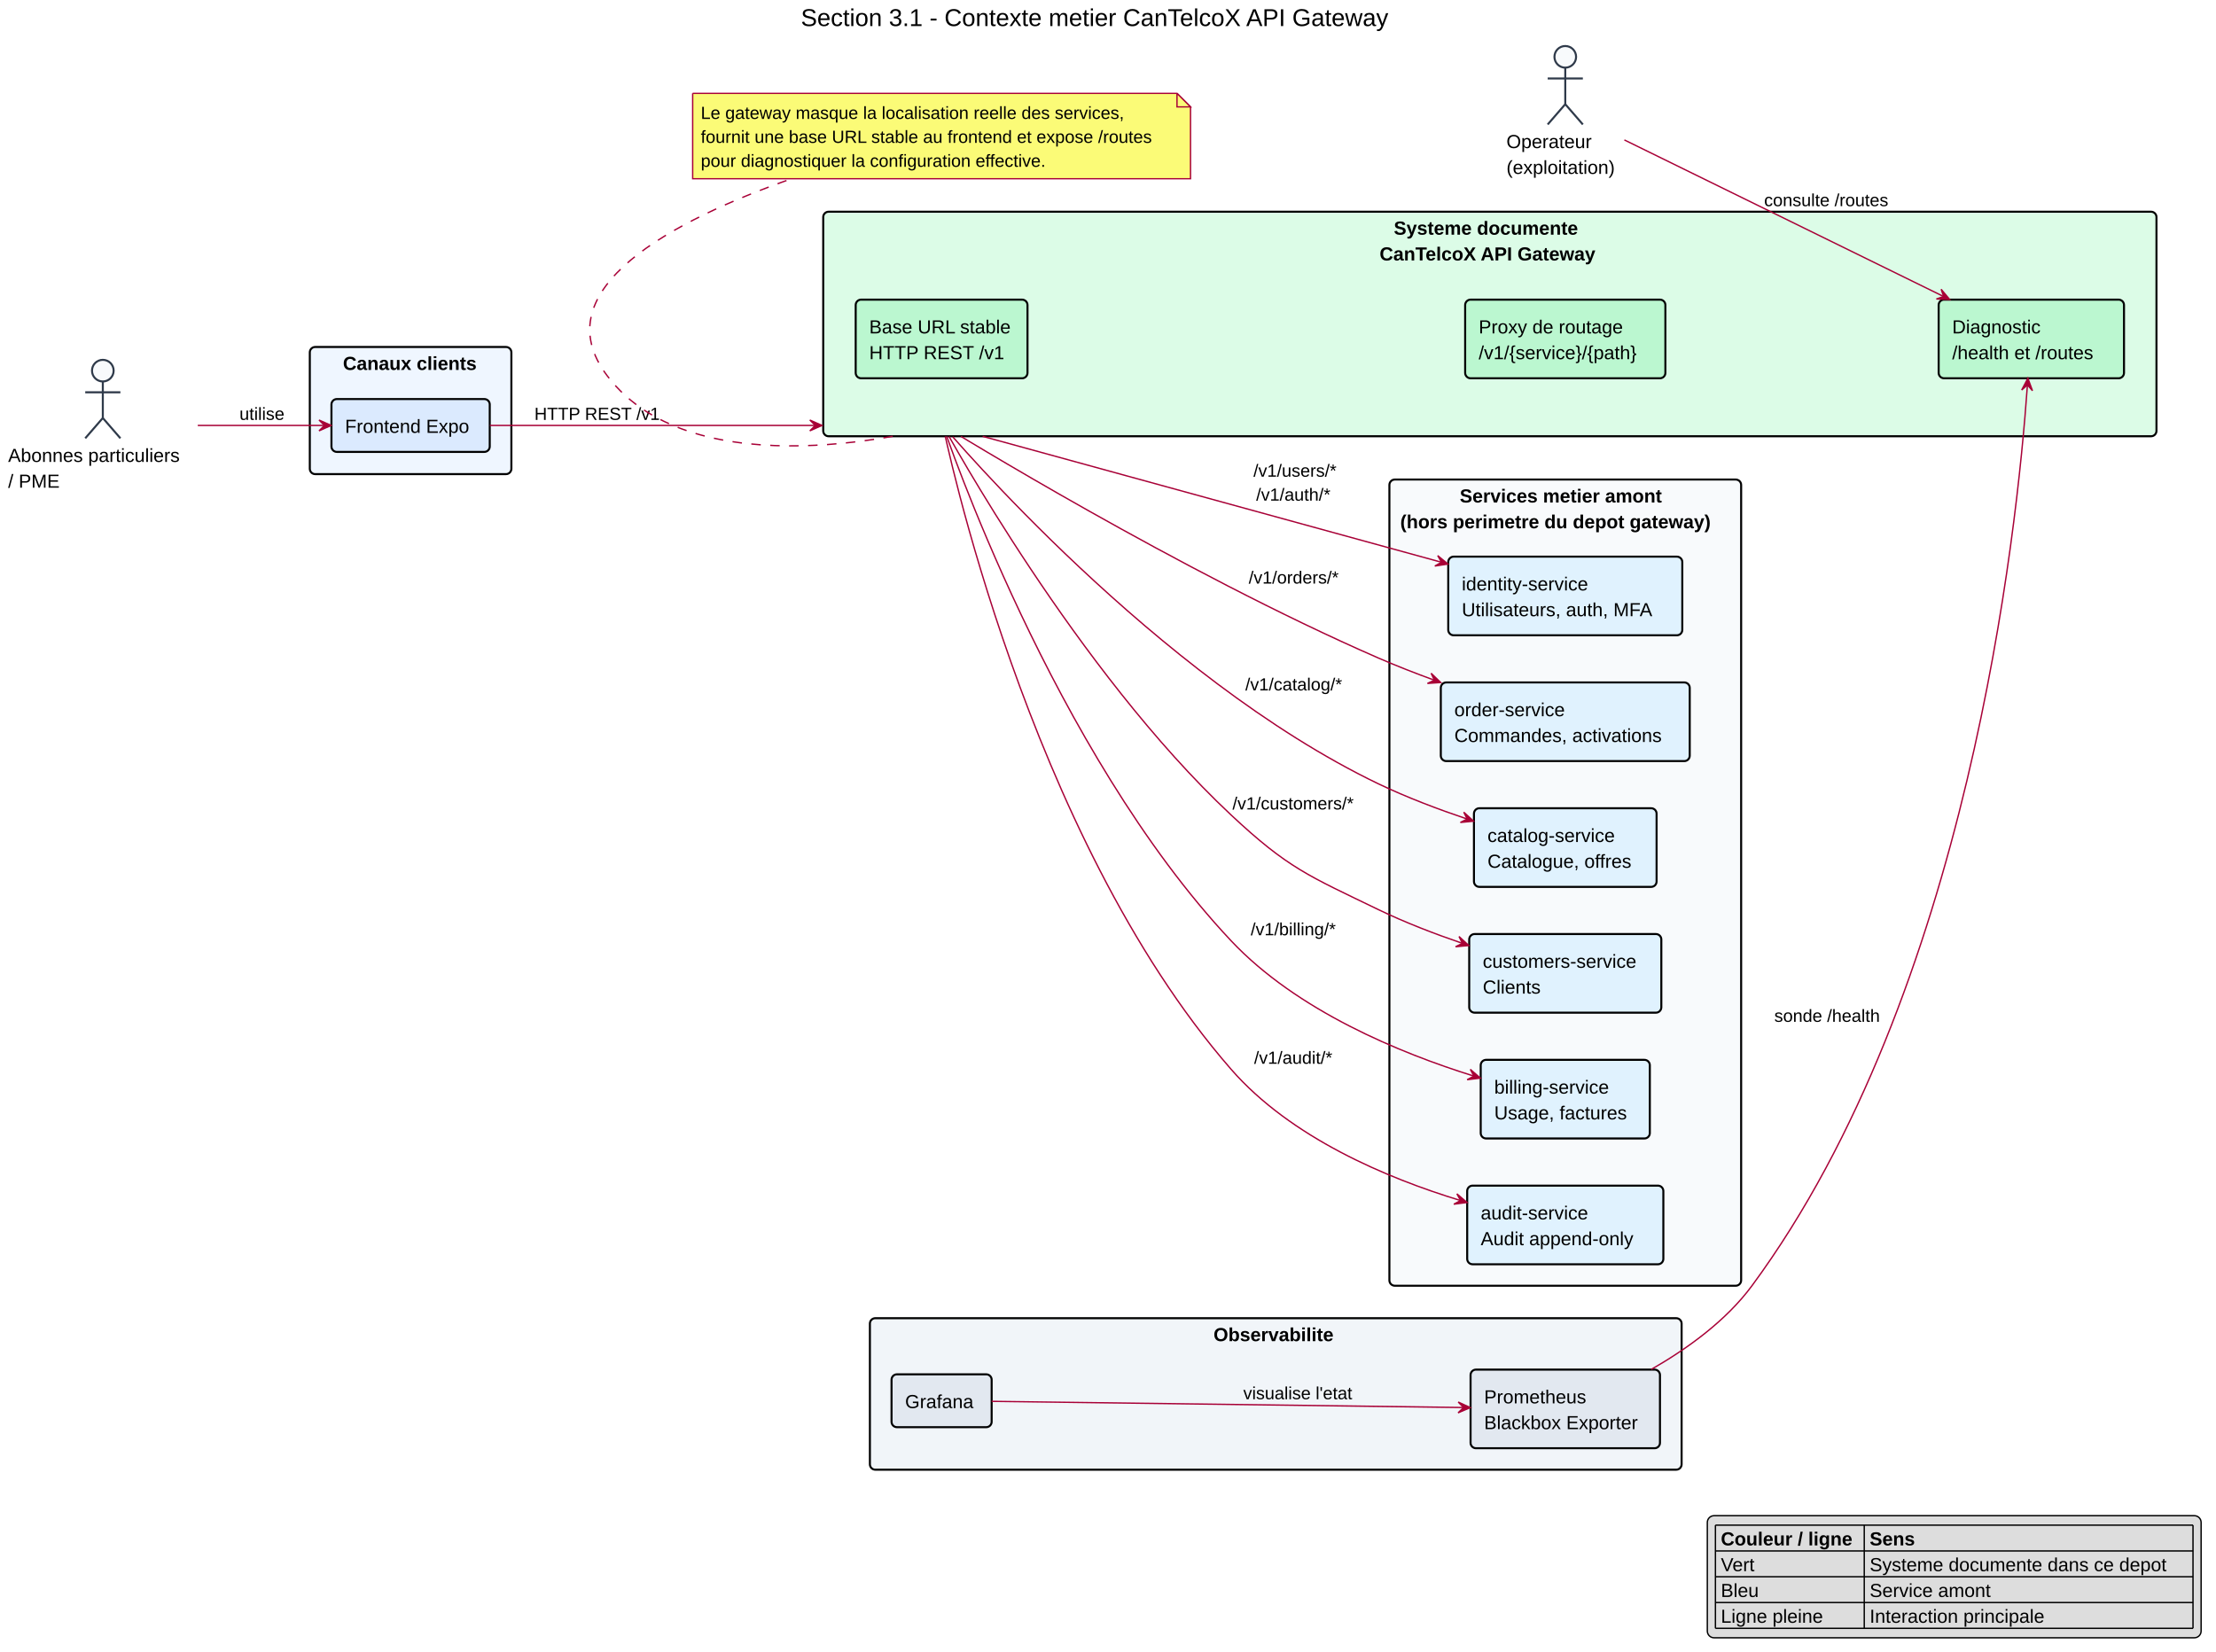
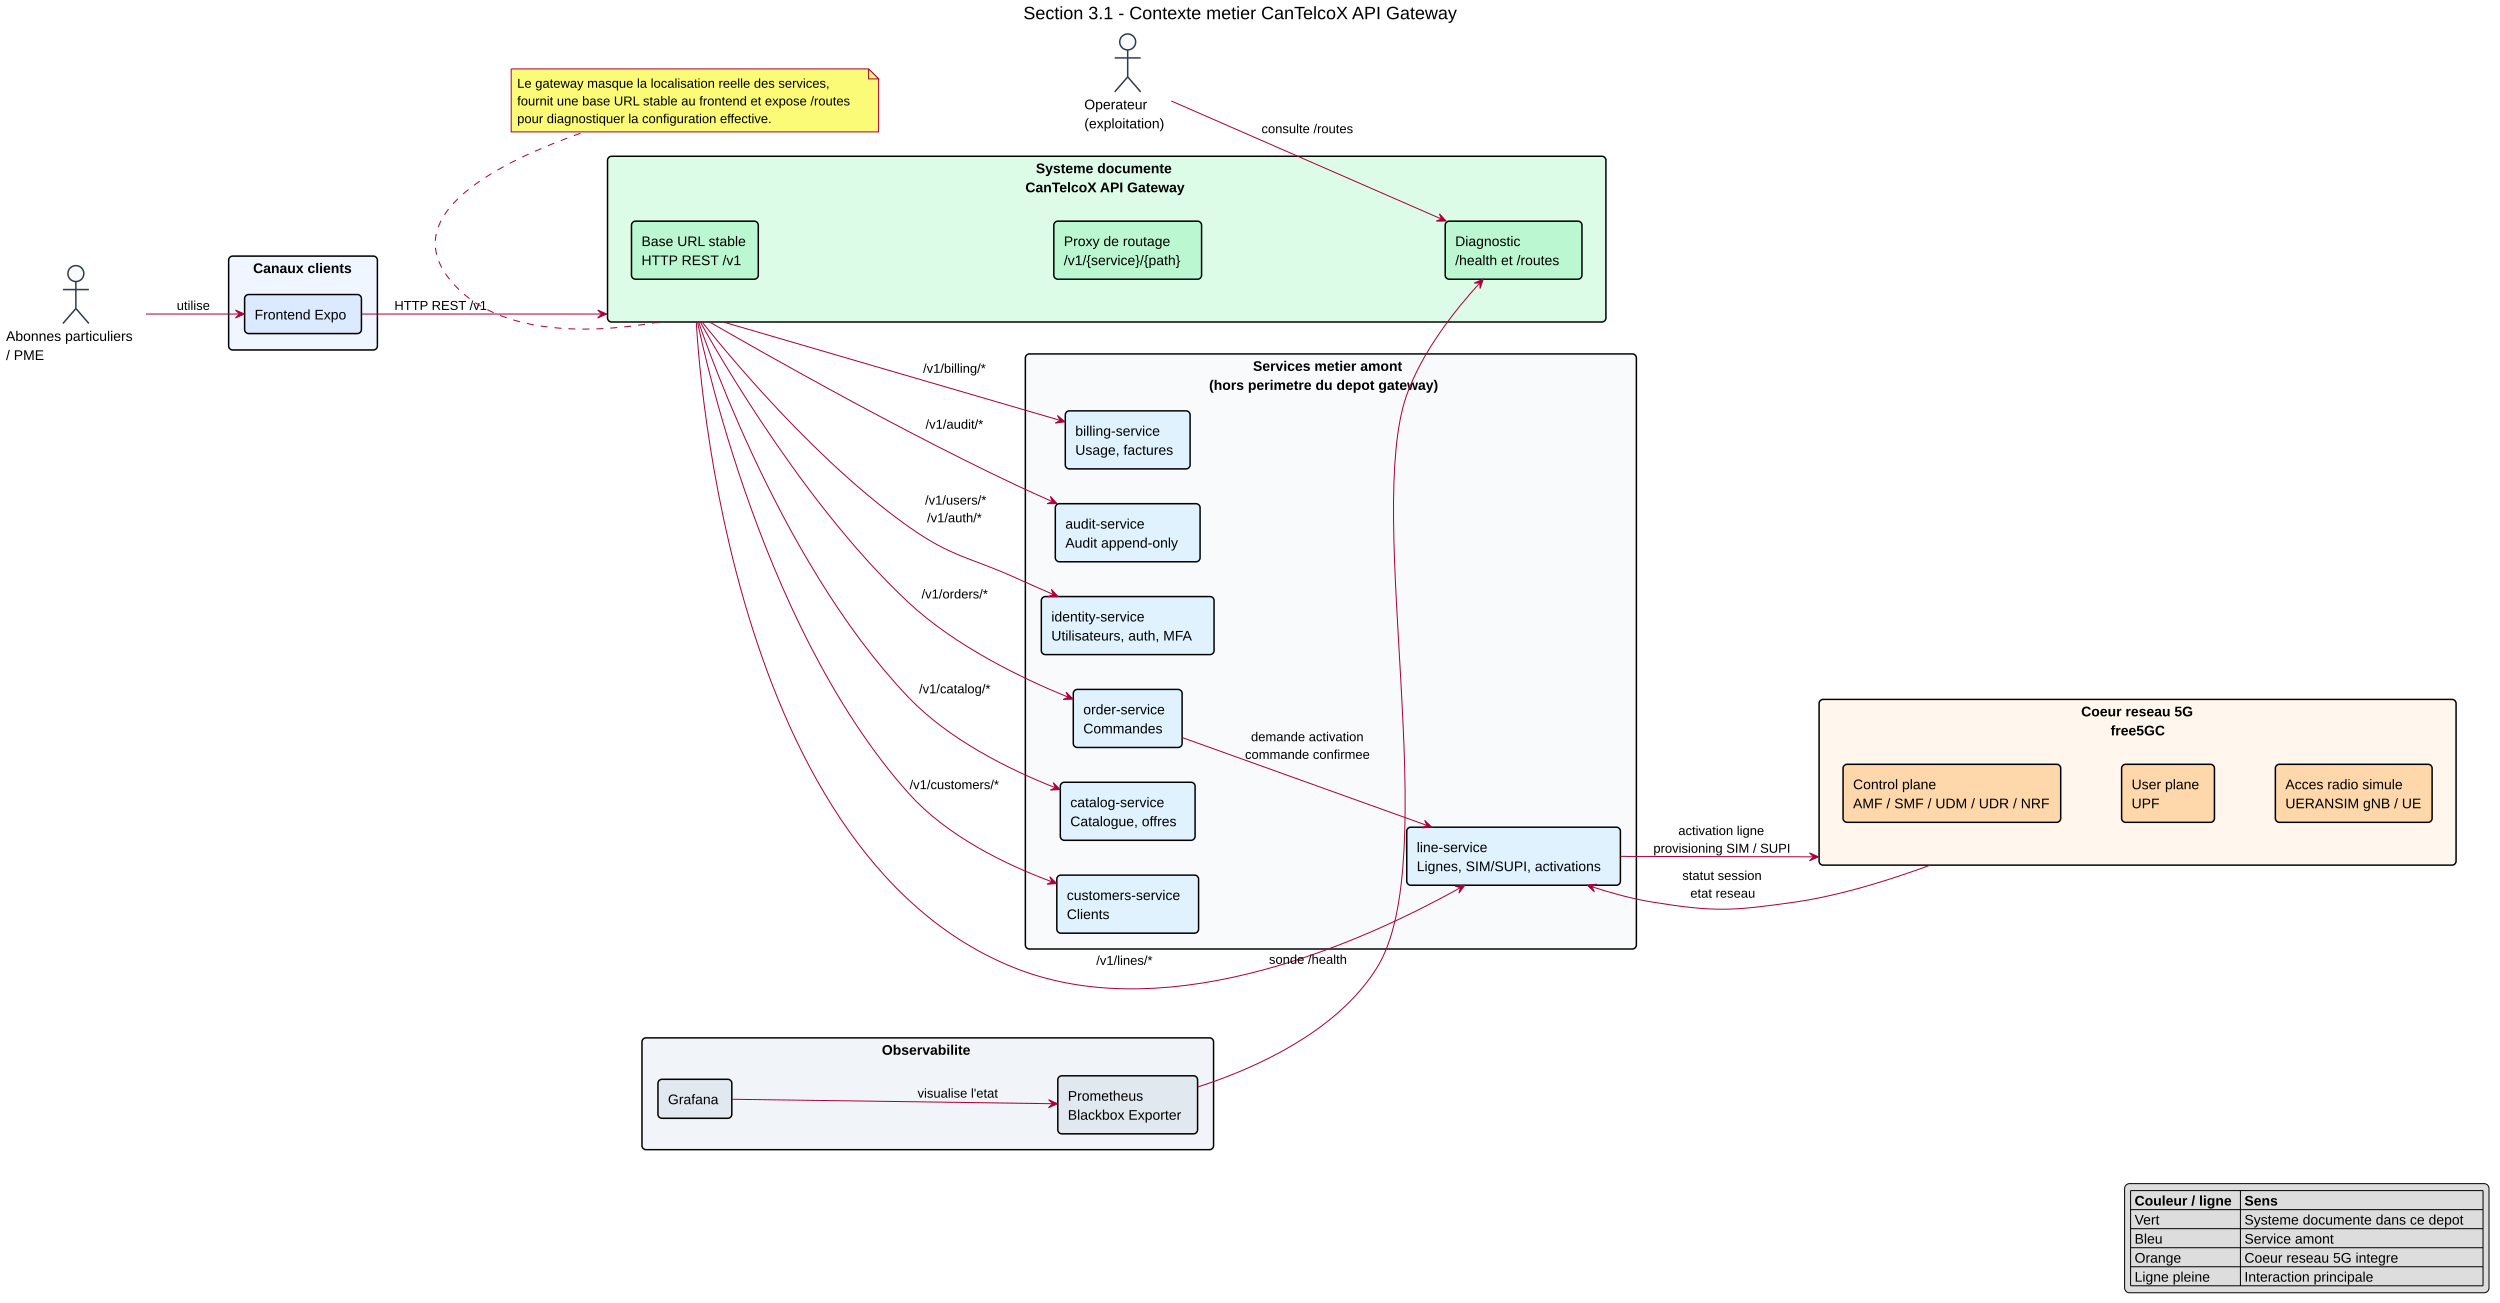
- <svg xmlns="http://www.w3.org/2000/svg" contentScriptType="application/ecmascript" contentStyleType="text/css" height="1221px" preserveAspectRatio="none" style="width:1638px;height:1221px;" version="1.1" viewBox="0 0 1638 1221" width="1638px" zoomAndPan="magnify">
+ <svg xmlns="http://www.w3.org/2000/svg" contentScriptType="application/ecmascript" contentStyleType="text/css" height="1305px" preserveAspectRatio="none" style="width:2504px;height:1305px;" version="1.1" viewBox="0 0 2504 1305" width="2504px" zoomAndPan="magnify">
  <defs />
  <g>
-     <text fill="#000000" font-family="Arial" font-size="18" lengthAdjust="spacingAndGlyphs" textLength="452" x="592" y="19.242">Section 3.1 - Contexte metier CanTelcoX API Gateway</text>
+     <text fill="#000000" font-family="Arial" font-size="18" lengthAdjust="spacingAndGlyphs" textLength="452" x="1025" y="19.242">Section 3.1 - Contexte metier CanTelcoX API Gateway</text>
    <rect fill="#EFF6FF" height="94" rx="4" ry="4" style="stroke: #000000; stroke-width: 1.5;" width="149" x="229" y="256.516" />
    <text fill="#000000" font-family="Arial" font-size="14" font-weight="bold" lengthAdjust="spacingAndGlyphs" textLength="100" x="253.5" y="273.482">Canaux clients</text>
-     <rect fill="#DCFCE7" height="166" rx="4" ry="4" style="stroke: #000000; stroke-width: 1.5;" width="985.5" x="608.5" y="156.516" />
-     <text fill="#000000" font-family="Arial" font-size="14" font-weight="bold" lengthAdjust="spacingAndGlyphs" textLength="142" x="1030.25" y="173.482">Systeme documente</text>
-     <text fill="#000000" font-family="Arial" font-size="14" font-weight="bold" lengthAdjust="spacingAndGlyphs" textLength="163" x="1019.75" y="192.55">CanTelcoX API Gateway</text>
-     <rect fill="#F8FAFC" height="596" rx="4" ry="4" style="stroke: #000000; stroke-width: 1.5;" width="260" x="1027" y="354.516" />
-     <text fill="#000000" font-family="Arial" font-size="14" font-weight="bold" lengthAdjust="spacingAndGlyphs" textLength="156" x="1079" y="371.482">Services metier amont</text>
-     <text fill="#000000" font-family="Arial" font-size="14" font-weight="bold" lengthAdjust="spacingAndGlyphs" textLength="244" x="1035" y="390.55">(hors perimetre du depot gateway)</text>
-     <rect fill="#F1F5F9" height="112" rx="4" ry="4" style="stroke: #000000; stroke-width: 1.5;" width="600" x="643" y="974.516" />
-     <text fill="#000000" font-family="Arial" font-size="14" font-weight="bold" lengthAdjust="spacingAndGlyphs" textLength="92" x="897" y="991.482">Observabilite</text>
+     <rect fill="#DCFCE7" height="166" rx="4" ry="4" style="stroke: #000000; stroke-width: 1.5;" width="1000" x="608.5" y="156.516" />
+     <text fill="#000000" font-family="Arial" font-size="14" font-weight="bold" lengthAdjust="spacingAndGlyphs" textLength="142" x="1037.5" y="173.482">Systeme documente</text>
+     <text fill="#000000" font-family="Arial" font-size="14" font-weight="bold" lengthAdjust="spacingAndGlyphs" textLength="163" x="1027" y="192.55">CanTelcoX API Gateway</text>
+     <rect fill="#F8FAFC" height="596" rx="4" ry="4" style="stroke: #000000; stroke-width: 1.5;" width="612" x="1027" y="354.516" />
+     <text fill="#000000" font-family="Arial" font-size="14" font-weight="bold" lengthAdjust="spacingAndGlyphs" textLength="156" x="1255" y="371.482">Services metier amont</text>
+     <text fill="#000000" font-family="Arial" font-size="14" font-weight="bold" lengthAdjust="spacingAndGlyphs" textLength="244" x="1211" y="390.55">(hors perimetre du depot gateway)</text>
+     <rect fill="#FFF7ED" height="166" rx="4" ry="4" style="stroke: #000000; stroke-width: 1.5;" width="638" x="1822" y="700.516" />
+     <text fill="#000000" font-family="Arial" font-size="14" font-weight="bold" lengthAdjust="spacingAndGlyphs" textLength="113" x="2084.5" y="717.482">Coeur reseau 5G</text>
+     <text fill="#000000" font-family="Arial" font-size="14" font-weight="bold" lengthAdjust="spacingAndGlyphs" textLength="54" x="2114" y="736.55">free5GC</text>
+     <rect fill="#F1F5F9" height="112" rx="4" ry="4" style="stroke: #000000; stroke-width: 1.5;" width="572.5" x="643" y="1039.516" />
+     <text fill="#000000" font-family="Arial" font-size="14" font-weight="bold" lengthAdjust="spacingAndGlyphs" textLength="92" x="883.25" y="1056.482">Observabilite</text>
    <rect fill="#DBEAFE" height="39.068" rx="4" ry="4" style="stroke: #000000; stroke-width: 1.5;" width="117" x="245" y="295.016" />
    <text fill="#000000" font-family="Arial" font-size="14" lengthAdjust="spacingAndGlyphs" textLength="97" x="255" y="319.982">Frontend Expo</text>
    <rect fill="#BBF7D0" height="58.136" rx="4" ry="4" style="stroke: #000000; stroke-width: 1.5;" width="127" x="632.5" y="221.516" />
    <text fill="#000000" font-family="Arial" font-size="14" lengthAdjust="spacingAndGlyphs" textLength="107" x="642.5" y="246.482">Base URL stable</text>
    <text fill="#000000" font-family="Arial" font-size="14" lengthAdjust="spacingAndGlyphs" textLength="95" x="642.5" y="265.55">HTTP REST /v1</text>
-     <rect fill="#BBF7D0" height="58.136" rx="4" ry="4" style="stroke: #000000; stroke-width: 1.5;" width="148" x="1083" y="221.516" />
-     <text fill="#000000" font-family="Arial" font-size="14" lengthAdjust="spacingAndGlyphs" textLength="114" x="1093" y="246.482">Proxy de routage</text>
-     <text fill="#000000" font-family="Arial" font-size="14" lengthAdjust="spacingAndGlyphs" textLength="128" x="1093" y="265.55">/v1/{service}/{path}</text>
-     <rect fill="#BBF7D0" height="58.136" rx="4" ry="4" style="stroke: #000000; stroke-width: 1.5;" width="137" x="1433" y="221.516" />
-     <text fill="#000000" font-family="Arial" font-size="14" lengthAdjust="spacingAndGlyphs" textLength="71" x="1443" y="246.482">Diagnostic</text>
-     <text fill="#000000" font-family="Arial" font-size="14" lengthAdjust="spacingAndGlyphs" textLength="117" x="1443" y="265.55">/health et /routes</text>
-     <rect fill="#E0F2FE" height="58.136" rx="4" ry="4" style="stroke: #000000; stroke-width: 1.5;" width="173" x="1070.5" y="411.516" />
-     <text fill="#000000" font-family="Arial" font-size="14" lengthAdjust="spacingAndGlyphs" textLength="103" x="1080.5" y="436.482">identity-service</text>
-     <text fill="#000000" font-family="Arial" font-size="14" lengthAdjust="spacingAndGlyphs" textLength="153" x="1080.5" y="455.55">Utilisateurs, auth, MFA</text>
-     <rect fill="#E0F2FE" height="58.136" rx="4" ry="4" style="stroke: #000000; stroke-width: 1.5;" width="184" x="1065" y="504.516" />
-     <text fill="#000000" font-family="Arial" font-size="14" lengthAdjust="spacingAndGlyphs" textLength="89" x="1075" y="529.482">order-service</text>
-     <text fill="#000000" font-family="Arial" font-size="14" lengthAdjust="spacingAndGlyphs" textLength="164" x="1075" y="548.55">Commandes, activations</text>
-     <rect fill="#E0F2FE" height="58.136" rx="4" ry="4" style="stroke: #000000; stroke-width: 1.5;" width="135" x="1089.5" y="597.516" />
-     <text fill="#000000" font-family="Arial" font-size="14" lengthAdjust="spacingAndGlyphs" textLength="101" x="1099.5" y="622.482">catalog-service</text>
-     <text fill="#000000" font-family="Arial" font-size="14" lengthAdjust="spacingAndGlyphs" textLength="115" x="1099.5" y="641.55">Catalogue, offres</text>
-     <rect fill="#E0F2FE" height="58.136" rx="4" ry="4" style="stroke: #000000; stroke-width: 1.5;" width="142" x="1086" y="690.516" />
-     <text fill="#000000" font-family="Arial" font-size="14" lengthAdjust="spacingAndGlyphs" textLength="122" x="1096" y="715.482">customers-service</text>
-     <text fill="#000000" font-family="Arial" font-size="14" lengthAdjust="spacingAndGlyphs" textLength="46" x="1096" y="734.55">Clients</text>
-     <rect fill="#E0F2FE" height="58.136" rx="4" ry="4" style="stroke: #000000; stroke-width: 1.5;" width="125" x="1094.5" y="783.516" />
-     <text fill="#000000" font-family="Arial" font-size="14" lengthAdjust="spacingAndGlyphs" textLength="95" x="1104.5" y="808.482">billing-service</text>
-     <text fill="#000000" font-family="Arial" font-size="14" lengthAdjust="spacingAndGlyphs" textLength="105" x="1104.5" y="827.55">Usage, factures</text>
-     <rect fill="#E0F2FE" height="58.136" rx="4" ry="4" style="stroke: #000000; stroke-width: 1.5;" width="145" x="1084.5" y="876.516" />
-     <text fill="#000000" font-family="Arial" font-size="14" lengthAdjust="spacingAndGlyphs" textLength="87" x="1094.5" y="901.482">audit-service</text>
-     <text fill="#000000" font-family="Arial" font-size="14" lengthAdjust="spacingAndGlyphs" textLength="125" x="1094.5" y="920.55">Audit append-only</text>
-     <rect fill="#E2E8F0" height="58.136" rx="4" ry="4" style="stroke: #000000; stroke-width: 1.5;" width="140" x="1087" y="1012.516" />
-     <text fill="#000000" font-family="Arial" font-size="14" lengthAdjust="spacingAndGlyphs" textLength="81" x="1097" y="1037.482">Prometheus</text>
-     <text fill="#000000" font-family="Arial" font-size="14" lengthAdjust="spacingAndGlyphs" textLength="120" x="1097" y="1056.55">Blackbox Exporter</text>
-     <rect fill="#E2E8F0" height="39.068" rx="4" ry="4" style="stroke: #000000; stroke-width: 1.5;" width="74" x="659" y="1016.016" />
-     <text fill="#000000" font-family="Arial" font-size="14" lengthAdjust="spacingAndGlyphs" textLength="54" x="669" y="1040.982">Grafana</text>
+     <rect fill="#BBF7D0" height="58.136" rx="4" ry="4" style="stroke: #000000; stroke-width: 1.5;" width="148" x="1055.5" y="221.516" />
+     <text fill="#000000" font-family="Arial" font-size="14" lengthAdjust="spacingAndGlyphs" textLength="114" x="1065.5" y="246.482">Proxy de routage</text>
+     <text fill="#000000" font-family="Arial" font-size="14" lengthAdjust="spacingAndGlyphs" textLength="128" x="1065.5" y="265.55">/v1/{service}/{path}</text>
+     <rect fill="#BBF7D0" height="58.136" rx="4" ry="4" style="stroke: #000000; stroke-width: 1.5;" width="137" x="1447.5" y="221.516" />
+     <text fill="#000000" font-family="Arial" font-size="14" lengthAdjust="spacingAndGlyphs" textLength="71" x="1457.5" y="246.482">Diagnostic</text>
+     <text fill="#000000" font-family="Arial" font-size="14" lengthAdjust="spacingAndGlyphs" textLength="117" x="1457.5" y="265.55">/health et /routes</text>
+     <rect fill="#E0F2FE" height="58.136" rx="4" ry="4" style="stroke: #000000; stroke-width: 1.5;" width="173" x="1043" y="597.516" />
+     <text fill="#000000" font-family="Arial" font-size="14" lengthAdjust="spacingAndGlyphs" textLength="103" x="1053" y="622.482">identity-service</text>
+     <text fill="#000000" font-family="Arial" font-size="14" lengthAdjust="spacingAndGlyphs" textLength="153" x="1053" y="641.55">Utilisateurs, auth, MFA</text>
+     <rect fill="#E0F2FE" height="58.136" rx="4" ry="4" style="stroke: #000000; stroke-width: 1.5;" width="109" x="1075" y="690.516" />
+     <text fill="#000000" font-family="Arial" font-size="14" lengthAdjust="spacingAndGlyphs" textLength="89" x="1085" y="715.482">order-service</text>
+     <text fill="#000000" font-family="Arial" font-size="14" lengthAdjust="spacingAndGlyphs" textLength="84" x="1085" y="734.55">Commandes</text>
+     <rect fill="#E0F2FE" height="58.136" rx="4" ry="4" style="stroke: #000000; stroke-width: 1.5;" width="214" x="1409" y="828.516" />
+     <text fill="#000000" font-family="Arial" font-size="14" lengthAdjust="spacingAndGlyphs" textLength="77" x="1419" y="853.482">line-service</text>
+     <text fill="#000000" font-family="Arial" font-size="14" lengthAdjust="spacingAndGlyphs" textLength="194" x="1419" y="872.55">Lignes, SIM/SUPI, activations</text>
+     <rect fill="#E0F2FE" height="58.136" rx="4" ry="4" style="stroke: #000000; stroke-width: 1.5;" width="135" x="1062" y="783.516" />
+     <text fill="#000000" font-family="Arial" font-size="14" lengthAdjust="spacingAndGlyphs" textLength="101" x="1072" y="808.482">catalog-service</text>
+     <text fill="#000000" font-family="Arial" font-size="14" lengthAdjust="spacingAndGlyphs" textLength="115" x="1072" y="827.55">Catalogue, offres</text>
+     <rect fill="#E0F2FE" height="58.136" rx="4" ry="4" style="stroke: #000000; stroke-width: 1.5;" width="142" x="1058.5" y="876.516" />
+     <text fill="#000000" font-family="Arial" font-size="14" lengthAdjust="spacingAndGlyphs" textLength="122" x="1068.5" y="901.482">customers-service</text>
+     <text fill="#000000" font-family="Arial" font-size="14" lengthAdjust="spacingAndGlyphs" textLength="46" x="1068.5" y="920.55">Clients</text>
+     <rect fill="#E0F2FE" height="58.136" rx="4" ry="4" style="stroke: #000000; stroke-width: 1.5;" width="125" x="1067" y="411.516" />
+     <text fill="#000000" font-family="Arial" font-size="14" lengthAdjust="spacingAndGlyphs" textLength="95" x="1077" y="436.482">billing-service</text>
+     <text fill="#000000" font-family="Arial" font-size="14" lengthAdjust="spacingAndGlyphs" textLength="105" x="1077" y="455.55">Usage, factures</text>
+     <rect fill="#E0F2FE" height="58.136" rx="4" ry="4" style="stroke: #000000; stroke-width: 1.5;" width="145" x="1057" y="504.516" />
+     <text fill="#000000" font-family="Arial" font-size="14" lengthAdjust="spacingAndGlyphs" textLength="87" x="1067" y="529.482">audit-service</text>
+     <text fill="#000000" font-family="Arial" font-size="14" lengthAdjust="spacingAndGlyphs" textLength="125" x="1067" y="548.55">Audit append-only</text>
+     <rect fill="#FED7AA" height="58.136" rx="4" ry="4" style="stroke: #000000; stroke-width: 1.5;" width="218" x="1846" y="765.516" />
+     <text fill="#000000" font-family="Arial" font-size="14" lengthAdjust="spacingAndGlyphs" textLength="91" x="1856" y="790.482">Control plane</text>
+     <text fill="#000000" font-family="Arial" font-size="14" lengthAdjust="spacingAndGlyphs" textLength="198" x="1856" y="809.55">AMF / SMF / UDM / UDR / NRF</text>
+     <rect fill="#FED7AA" height="58.136" rx="4" ry="4" style="stroke: #000000; stroke-width: 1.5;" width="93" x="2125" y="765.516" />
+     <text fill="#000000" font-family="Arial" font-size="14" lengthAdjust="spacingAndGlyphs" textLength="73" x="2135" y="790.482">User plane</text>
+     <text fill="#000000" font-family="Arial" font-size="14" lengthAdjust="spacingAndGlyphs" textLength="25" x="2135" y="809.55">UPF</text>
+     <rect fill="#FED7AA" height="58.136" rx="4" ry="4" style="stroke: #000000; stroke-width: 1.5;" width="157" x="2279" y="765.516" />
+     <text fill="#000000" font-family="Arial" font-size="14" lengthAdjust="spacingAndGlyphs" textLength="126" x="2289" y="790.482">Acces radio simule</text>
+     <text fill="#000000" font-family="Arial" font-size="14" lengthAdjust="spacingAndGlyphs" textLength="137" x="2289" y="809.55">UERANSIM gNB / UE</text>
+     <rect fill="#E2E8F0" height="58.136" rx="4" ry="4" style="stroke: #000000; stroke-width: 1.5;" width="140" x="1059.5" y="1077.516" />
+     <text fill="#000000" font-family="Arial" font-size="14" lengthAdjust="spacingAndGlyphs" textLength="81" x="1069.5" y="1102.482">Prometheus</text>
+     <text fill="#000000" font-family="Arial" font-size="14" lengthAdjust="spacingAndGlyphs" textLength="120" x="1069.5" y="1121.55">Blackbox Exporter</text>
+     <rect fill="#E2E8F0" height="39.068" rx="4" ry="4" style="stroke: #000000; stroke-width: 1.5;" width="74" x="659" y="1081.016" />
+     <text fill="#000000" font-family="Arial" font-size="14" lengthAdjust="spacingAndGlyphs" textLength="54" x="669" y="1105.982">Grafana</text>
    <ellipse cx="76" cy="274.016" fill="#F8FAFC" rx="8" ry="8" style="stroke: #2F3A4A; stroke-width: 1.5;" />
    <path d="M76,282.016 L76,309.016 M63,290.016 L89,290.016 M76,309.016 L63,324.016 M76,309.016 L89,324.016 " fill="none" style="stroke: #2F3A4A; stroke-width: 1.5;" />
    <text fill="#000000" font-family="Arial" font-size="14" lengthAdjust="spacingAndGlyphs" textLength="140" x="6" y="341.482">Abonnes particuliers</text>
    <text fill="#000000" font-family="Arial" font-size="14" lengthAdjust="spacingAndGlyphs" textLength="38" x="6" y="360.55">/ PME</text>
-     <ellipse cx="1157" cy="42.016" fill="#F8FAFC" rx="8" ry="8" style="stroke: #2F3A4A; stroke-width: 1.5;" />
-     <path d="M1157,50.016 L1157,77.016 M1144,58.016 L1170,58.016 M1157,77.016 L1144,92.016 M1157,77.016 L1170,92.016 " fill="none" style="stroke: #2F3A4A; stroke-width: 1.5;" />
-     <text fill="#000000" font-family="Arial" font-size="14" lengthAdjust="spacingAndGlyphs" textLength="70" x="1113.5" y="109.482">Operateur</text>
-     <text fill="#000000" font-family="Arial" font-size="14" lengthAdjust="spacingAndGlyphs" textLength="87" x="1113.5" y="128.55">(exploitation)</text>
+     <ellipse cx="1129.5" cy="42.016" fill="#F8FAFC" rx="8" ry="8" style="stroke: #2F3A4A; stroke-width: 1.5;" />
+     <path d="M1129.5,50.016 L1129.5,77.016 M1116.5,58.016 L1142.5,58.016 M1129.5,77.016 L1116.5,92.016 M1129.5,77.016 L1142.5,92.016 " fill="none" style="stroke: #2F3A4A; stroke-width: 1.5;" />
+     <text fill="#000000" font-family="Arial" font-size="14" lengthAdjust="spacingAndGlyphs" textLength="70" x="1086" y="109.482">Operateur</text>
+     <text fill="#000000" font-family="Arial" font-size="14" lengthAdjust="spacingAndGlyphs" textLength="87" x="1086" y="128.55">(exploitation)</text>
    <path d="M512,69.016 L512,132.134 L880,132.134 L880,79.016 L870,69.016 L512,69.016 " fill="#FBFB77" style="stroke: #A80036; stroke-width: 1.0;" />
    <path d="M870,69.016 L870,79.016 L880,79.016 L870,69.016 " fill="#FBFB77" style="stroke: #A80036; stroke-width: 1.0;" />
    <text fill="#000000" font-family="Arial" font-size="13" lengthAdjust="spacingAndGlyphs" textLength="314" x="518" y="87.913">Le gateway masque la localisation reelle des services,</text>
    <text fill="#000000" font-family="Arial" font-size="13" lengthAdjust="spacingAndGlyphs" textLength="347" x="518" y="105.619">fournit une base URL stable au frontend et expose /routes</text>
    <text fill="#000000" font-family="Arial" font-size="13" lengthAdjust="spacingAndGlyphs" textLength="269" x="518" y="123.325">pour diagnostiquer la configuration effective.</text>
    <path d="M146.19,314.516 C175.93,314.516 210.45,314.516 239.47,314.516 " fill="none" id="Subscribers-&gt;Frontend" style="stroke: #A80036; stroke-width: 1.0;" />
    <polygon fill="#A80036" points="244.82,314.516,235.82,310.516,239.82,314.516,235.82,318.516,244.82,314.516" style="stroke: #A80036; stroke-width: 1.0;" />
    <text fill="#000000" font-family="Arial" font-size="13" lengthAdjust="spacingAndGlyphs" textLength="35" x="177" y="310.413">utilise</text>
    <path d="M362.12,314.516 C415.585,314.516 497.06,314.516 566.021,314.516 C574.641,314.516 583.066,314.516 591.216,314.516 C595.291,314.516 599.297,314.516 603.225,314.516 C604.207,314.516 605.184,314.516 606.156,314.516 C606.642,314.516 607.127,314.516 607.61,314.516 " fill="none" id="Frontend-&gt;Gateway" style="stroke: #A80036; stroke-width: 1.0;" />
    <polygon fill="#A80036" points="607.61,314.516,598.61,310.516,602.61,314.516,598.61,318.516,607.61,314.516" style="stroke: #A80036; stroke-width: 1.0;" />
    <text fill="#000000" font-family="Arial" font-size="13" lengthAdjust="spacingAndGlyphs" textLength="86" x="395" y="310.413">HTTP REST /v1</text>
-     <path d="M726.363,322.574 C726.694,322.665 727.027,322.756 727.362,322.848 C728.033,323.032 728.713,323.219 729.403,323.408 C732.163,324.166 735.073,324.965 738.126,325.803 C762.543,332.505 796.005,341.691 833.445,351.968 C908.325,372.523 999.115,397.446 1065.27,415.606 " fill="none" id="Gateway-&gt;Identity" style="stroke: #A80036; stroke-width: 1.0;" />
-     <polygon fill="#A80036" points="1070.33,416.996,1062.714,410.752,1065.509,415.669,1060.591,418.465,1070.33,416.996" style="stroke: #A80036; stroke-width: 1.0;" />
-     <text fill="#000000" font-family="Arial" font-size="13" lengthAdjust="spacingAndGlyphs" textLength="68" x="926.5" y="352.413">/v1/users/*</text>
-     <text fill="#000000" font-family="Arial" font-size="13" lengthAdjust="spacingAndGlyphs" textLength="64" x="928.5" y="370.119">/v1/auth/*</text>
-     <path d="M710.356,322.659 C710.555,322.78 710.757,322.902 710.961,323.025 C712.592,324.011 714.356,325.074 716.246,326.21 C720.025,328.483 724.311,331.048 729.057,333.87 C748.039,345.161 774.379,360.573 805.13,377.876 C866.633,412.481 945.78,454.646 1019,486.516 C1032.15,492.246 1046.25,497.746 1060.21,502.856 " fill="none" id="Gateway-&gt;Orders" style="stroke: #A80036; stroke-width: 1.0;" />
-     <polygon fill="#A80036" points="1064.94,504.566,1057.855,497.724,1060.243,502.853,1055.114,505.24,1064.94,504.566" style="stroke: #A80036; stroke-width: 1.0;" />
-     <text fill="#000000" font-family="Arial" font-size="13" lengthAdjust="spacingAndGlyphs" textLength="75" x="923" y="431.413">/v1/orders/*</text>
-     <path d="M704.215,322.88 C704.357,323.043 704.502,323.208 704.649,323.375 C704.942,323.709 705.243,324.052 705.553,324.403 C710.501,330.026 717.495,337.839 726.269,347.303 C743.817,366.232 768.485,391.765 798.145,419.59 C857.465,475.238 936.755,540.051 1019,579.516 C1039.65,589.426 1062.96,598.236 1084.41,605.476 " fill="none" id="Gateway-&gt;Catalog" style="stroke: #A80036; stroke-width: 1.0;" />
-     <polygon fill="#A80036" points="1089.25,607.086,1081.983,600.438,1084.508,605.5,1079.446,608.026,1089.25,607.086" style="stroke: #A80036; stroke-width: 1.0;" />
-     <text fill="#000000" font-family="Arial" font-size="13" lengthAdjust="spacingAndGlyphs" textLength="80" x="920.5" y="510.413">/v1/catalog/*</text>
-     <path d="M701.534,322.692 C701.624,322.851 701.715,323.013 701.807,323.177 C701.992,323.505 702.182,323.842 702.377,324.187 C705.496,329.712 709.919,337.426 715.5,346.864 C726.663,365.74 742.461,391.513 761.741,420.462 C800.303,478.361 852.795,548.966 910,602.516 C952.03,641.866 967.17,647.436 1019,672.516 C1038.49,681.946 1060.36,690.346 1080.82,697.346 " fill="none" id="Gateway-&gt;Customers" style="stroke: #A80036; stroke-width: 1.0;" />
-     <polygon fill="#A80036" points="1085.71,699.006,1078.467,692.332,1080.974,697.403,1075.903,699.91,1085.71,699.006" style="stroke: #A80036; stroke-width: 1.0;" />
-     <text fill="#000000" font-family="Arial" font-size="13" lengthAdjust="spacingAndGlyphs" textLength="99" x="911" y="598.413">/v1/customers/*</text>
-     <path d="M699.793,322.558 C699.925,322.931 700.062,323.316 700.204,323.713 C700.487,324.507 700.789,325.348 701.109,326.237 C703.669,333.347 707.406,343.459 712.267,355.926 C721.99,380.861 736.211,415.222 754.515,453.848 C791.122,531.101 844.06,625.416 910,695.516 C958.6,747.176 1034.68,778.466 1089.37,795.516 " fill="none" id="Gateway-&gt;Billing" style="stroke: #A80036; stroke-width: 1.0;" />
-     <polygon fill="#A80036" points="1094.26,797.026,1086.833,790.558,1089.481,795.556,1084.482,798.204,1094.26,797.026" style="stroke: #A80036; stroke-width: 1.0;" />
-     <text fill="#000000" font-family="Arial" font-size="13" lengthAdjust="spacingAndGlyphs" textLength="72" x="924.5" y="691.413">/v1/billing/*</text>
-     <path d="M698.739,322.618 C698.785,322.829 698.833,323.044 698.882,323.263 C699.271,325.012 699.722,327.009 700.235,329.241 C702.287,338.172 705.335,350.869 709.439,366.516 C717.647,397.81 730.077,440.906 747.199,489.275 C781.442,586.011 834.455,703.836 910,790.516 C954.05,841.056 1025.07,870.936 1079.51,887.506 " fill="none" id="Gateway-&gt;Audit" style="stroke: #A80036; stroke-width: 1.0;" />
-     <polygon fill="#A80036" points="1084.39,888.976,1076.905,882.575,1079.598,887.55,1074.623,890.242,1084.39,888.976" style="stroke: #A80036; stroke-width: 1.0;" />
-     <text fill="#000000" font-family="Arial" font-size="13" lengthAdjust="spacingAndGlyphs" textLength="67" x="927" y="786.413">/v1/audit/*</text>
-     <path d="M1200.69,103.456 C1259.88,132.486 1367.36,185.206 1436.26,219.006 " fill="none" id="Operator-&gt;Diagnostics" style="stroke: #A80036; stroke-width: 1.0;" />
-     <polygon fill="#A80036" points="1441.16,221.406,1434.841,213.851,1436.671,219.204,1431.318,221.034,1441.16,221.406" style="stroke: #A80036; stroke-width: 1.0;" />
-     <text fill="#000000" font-family="Arial" font-size="13" lengthAdjust="spacingAndGlyphs" textLength="98" x="1304" y="152.413">consulte /routes</text>
-     <path d="M1220.57,1012.366 C1246.92,997.266 1275.86,976.496 1295,950.516 C1454.96,733.426 1490.99,393.266 1498.59,284.886 " fill="none" id="Blackbox-&gt;Diagnostics" style="stroke: #A80036; stroke-width: 1.0;" />
-     <polygon fill="#A80036" points="1498.95,279.606,1494.369,288.324,1498.622,284.595,1502.351,288.849,1498.95,279.606" style="stroke: #A80036; stroke-width: 1.0;" />
-     <text fill="#000000" font-family="Arial" font-size="13" lengthAdjust="spacingAndGlyphs" textLength="83" x="1311.5" y="755.413">sonde /health</text>
-     <path d="M733.02,1035.986 C807.87,1036.966 981.55,1039.236 1081.53,1040.546 " fill="none" id="Grafana-&gt;Blackbox" style="stroke: #A80036; stroke-width: 1.0;" />
-     <polygon fill="#A80036" points="1086.82,1040.616,1077.878,1036.488,1081.821,1040.544,1077.764,1044.487,1086.82,1040.616" style="stroke: #A80036; stroke-width: 1.0;" />
-     <text fill="#000000" font-family="Arial" font-size="13" lengthAdjust="spacingAndGlyphs" textLength="83" x="919" y="1034.413">visualise l'etat</text>
-     <path d="M659.885,322.537 C659.295,322.643 658.7,322.749 658.098,322.854 C656.896,323.065 655.672,323.275 654.427,323.484 C651.936,323.901 649.363,324.312 646.714,324.712 C641.416,325.512 635.817,326.267 629.981,326.934 C618.311,328.268 605.696,329.252 592.655,329.543 C540.492,330.711 481.525,320.811 449,278.016 C399.95,213.486 498.53,162.526 585.33,132.056 " fill="none" id="Gateway-GMN33" style="stroke: #A80036; stroke-width: 1.0; stroke-dasharray: 7.0,7.0;" />
-     <rect fill="#DDDDDD" height="90.272" rx="5" ry="5" style="stroke: #000000; stroke-width: 1.0;" width="365" x="1262" y="1120.516" />
-     <text fill="#000000" font-family="Arial" font-size="14" font-weight="bold" lengthAdjust="spacingAndGlyphs" textLength="102" x="1272" y="1142.482">Couleur / ligne</text>
-     <text fill="#000000" font-family="Arial" font-size="14" font-weight="bold" lengthAdjust="spacingAndGlyphs" textLength="32" x="1382" y="1142.482">Sens</text>
-     <text fill="#000000" font-family="Arial" font-size="14" lengthAdjust="spacingAndGlyphs" textLength="27" x="1272" y="1161.55">Vert</text>
-     <text fill="#000000" font-family="Arial" font-size="14" lengthAdjust="spacingAndGlyphs" textLength="235" x="1382" y="1161.55">Systeme documente dans ce depot</text>
-     <text fill="#000000" font-family="Arial" font-size="14" lengthAdjust="spacingAndGlyphs" textLength="30" x="1272" y="1180.618">Bleu</text>
-     <text fill="#000000" font-family="Arial" font-size="14" lengthAdjust="spacingAndGlyphs" textLength="95" x="1382" y="1180.618">Service amont</text>
-     <text fill="#000000" font-family="Arial" font-size="14" lengthAdjust="spacingAndGlyphs" textLength="83" x="1272" y="1199.686">Ligne pleine</text>
-     <text fill="#000000" font-family="Arial" font-size="14" lengthAdjust="spacingAndGlyphs" textLength="146" x="1382" y="1199.686">Interaction principale</text>
-     <line style="stroke: #000000; stroke-width: 1.0;" x1="1268" x2="1621" y1="1127.516" y2="1127.516" />
-     <line style="stroke: #000000; stroke-width: 1.0;" x1="1268" x2="1621" y1="1146.584" y2="1146.584" />
-     <line style="stroke: #000000; stroke-width: 1.0;" x1="1268" x2="1621" y1="1165.652" y2="1165.652" />
-     <line style="stroke: #000000; stroke-width: 1.0;" x1="1268" x2="1621" y1="1184.72" y2="1184.72" />
-     <line style="stroke: #000000; stroke-width: 1.0;" x1="1268" x2="1621" y1="1203.787" y2="1203.787" />
-     <line style="stroke: #000000; stroke-width: 1.0;" x1="1268" x2="1268" y1="1127.516" y2="1203.787" />
-     <line style="stroke: #000000; stroke-width: 1.0;" x1="1378" x2="1378" y1="1127.516" y2="1203.787" />
-     <line style="stroke: #000000; stroke-width: 1.0;" x1="1621" x2="1621" y1="1127.516" y2="1203.787" />
+     <path d="M703.358,322.632 C703.575,322.905 703.798,323.185 704.025,323.471 C704.481,324.044 704.957,324.641 705.454,325.263 C706.448,326.506 707.524,327.847 708.681,329.279 C710.992,332.144 713.622,335.375 716.548,338.928 C728.249,353.139 744.676,372.491 764.367,394.092 C803.75,437.293 856.19,489.486 910,527.516 C953.83,558.496 970.11,557.366 1019,579.516 C1030.56,584.756 1042.87,590.176 1054.91,595.406 " fill="none" id="Gateway-&gt;Identity" style="stroke: #A80036; stroke-width: 1.0;" />
+     <polygon fill="#A80036" points="1059.68,597.476,1053.011,590.229,1055.092,595.489,1049.832,597.57,1059.68,597.476" style="stroke: #A80036; stroke-width: 1.0;" />
+     <text fill="#000000" font-family="Arial" font-size="13" lengthAdjust="spacingAndGlyphs" textLength="68" x="926.5" y="505.413">/v1/users/*</text>
+     <text fill="#000000" font-family="Arial" font-size="13" lengthAdjust="spacingAndGlyphs" textLength="64" x="928.5" y="523.119">/v1/auth/*</text>
+     <path d="M701.511,322.736 C701.6,322.897 701.691,323.06 701.783,323.225 C701.967,323.555 702.156,323.893 702.35,324.24 C705.455,329.796 709.859,337.551 715.42,347.038 C726.542,366.013 742.293,391.913 761.543,420.988 C800.043,479.138 852.54,549.986 910,603.516 C956.64,646.966 1022.63,679.016 1069.87,698.286 " fill="none" id="Gateway-&gt;Orders" style="stroke: #A80036; stroke-width: 1.0;" />
+     <polygon fill="#A80036" points="1074.66,700.226,1067.816,693.144,1070.025,698.352,1064.817,700.561,1074.66,700.226" style="stroke: #A80036; stroke-width: 1.0;" />
+     <text fill="#000000" font-family="Arial" font-size="13" lengthAdjust="spacingAndGlyphs" textLength="75" x="923" y="599.413">/v1/orders/*</text>
+     <path d="M697.413,322.916 C697.429,323.203 697.446,323.498 697.464,323.8 C697.499,324.403 697.537,325.034 697.577,325.693 C697.657,327.011 697.747,328.438 697.848,329.971 C698.051,333.038 698.298,336.531 698.596,340.419 C699.79,355.972 701.814,377.868 705.173,404.271 C711.891,457.078 723.951,527.919 745.395,602.13 C788.283,750.551 868.705,912.451 1019,970.516 C1174.55,1030.616 1370.46,940.586 1462.58,889.196 " fill="none" id="Gateway-&gt;Lines" style="stroke: #A80036; stroke-width: 1.0;" />
+     <polygon fill="#A80036" points="1467.16,886.626,1457.353,887.538,1462.799,889.071,1461.266,894.516,1467.16,886.626" style="stroke: #A80036; stroke-width: 1.0;" />
+     <text fill="#000000" font-family="Arial" font-size="13" lengthAdjust="spacingAndGlyphs" textLength="63" x="1098" y="966.413">/v1/lines/*</text>
+     <path d="M699.731,322.664 C699.861,323.042 699.995,323.432 700.134,323.834 C700.411,324.638 700.707,325.49 701.02,326.391 C703.529,333.592 707.196,343.832 711.98,356.451 C721.549,381.69 735.589,416.447 753.773,455.461 C790.14,533.488 843.085,628.541 910,698.516 C950.53,740.896 1010.28,770.566 1057.06,788.996 " fill="none" id="Gateway-&gt;Catalog" style="stroke: #A80036; stroke-width: 1.0;" />
+     <polygon fill="#A80036" points="1061.83,790.856,1054.896,783.862,1057.171,789.041,1051.992,791.316,1061.83,790.856" style="stroke: #A80036; stroke-width: 1.0;" />
+     <text fill="#000000" font-family="Arial" font-size="13" lengthAdjust="spacingAndGlyphs" textLength="80" x="920.5" y="694.413">/v1/catalog/*</text>
+     <path d="M698.661,322.746 C698.706,322.96 698.751,323.178 698.798,323.4 C699.171,325.174 699.603,327.2 700.095,329.465 C702.065,338.524 705.002,351.401 708.984,367.26 C716.946,398.98 729.084,442.63 746.014,491.531 C779.872,589.333 832.895,708.141 910,794.516 C948.21,837.326 1006.81,865.836 1053.7,883.236 " fill="none" id="Gateway-&gt;Customers" style="stroke: #A80036; stroke-width: 1.0;" />
+     <polygon fill="#A80036" points="1058.49,884.986,1051.431,878.118,1053.799,883.255,1048.662,885.624,1058.49,884.986" style="stroke: #A80036; stroke-width: 1.0;" />
+     <text fill="#000000" font-family="Arial" font-size="13" lengthAdjust="spacingAndGlyphs" textLength="99" x="911" y="790.413">/v1/customers/*</text>
+     <path d="M725.204,322.752 C725.534,322.849 725.867,322.946 726.202,323.044 C727.541,323.435 728.92,323.838 730.338,324.252 C733.173,325.08 736.162,325.953 739.294,326.867 C764.346,334.184 798.533,344.167 836.31,355.198 C911.865,377.261 1001.785,403.516 1061.73,421.016 " fill="none" id="Gateway-&gt;Billing" style="stroke: #A80036; stroke-width: 1.0;" />
+     <polygon fill="#A80036" points="1066.64,422.456,1059.12,416.096,1061.84,421.056,1056.88,423.776,1066.64,422.456" style="stroke: #A80036; stroke-width: 1.0;" />
+     <text fill="#000000" font-family="Arial" font-size="13" lengthAdjust="spacingAndGlyphs" textLength="72" x="924.5" y="373.413">/v1/billing/*</text>
+     <path d="M711.101,322.71 C712.747,323.662 714.527,324.69 716.434,325.789 C720.248,327.986 724.571,330.47 729.355,333.208 C748.491,344.159 775.011,359.174 805.88,376.217 C867.617,410.303 946.75,452.501 1019,486.516 C1030.24,491.806 1042.22,497.196 1053.99,502.356 " fill="none" id="Gateway-&gt;Audit" style="stroke: #A80036; stroke-width: 1.0;" />
+     <polygon fill="#A80036" points="1058.67,504.396,1052.028,497.124,1054.089,502.392,1048.821,504.453,1058.67,504.396" style="stroke: #A80036; stroke-width: 1.0;" />
+     <text fill="#000000" font-family="Arial" font-size="13" lengthAdjust="spacingAndGlyphs" textLength="67" x="927" y="429.413">/v1/audit/*</text>
+     <path d="M1184.37,738.846 C1247.87,761.646 1354.23,799.816 1429.13,826.696 " fill="none" id="Orders-&gt;Lines" style="stroke: #A80036; stroke-width: 1.0;" />
+     <polygon fill="#A80036" points="1434.02,828.456,1426.917,821.633,1429.318,826.755,1424.196,829.156,1434.02,828.456" style="stroke: #A80036; stroke-width: 1.0;" />
+     <text fill="#000000" font-family="Arial" font-size="13" lengthAdjust="spacingAndGlyphs" textLength="119" x="1253" y="742.413">demande activation</text>
+     <text fill="#000000" font-family="Arial" font-size="13" lengthAdjust="spacingAndGlyphs" textLength="131" x="1247" y="760.119">commande confirmee</text>
+     <path d="M1623.06,857.756 C1654.892,857.828 1691.1,857.912 1727.601,857.995 C1745.852,858.038 1764.176,858.08 1782.063,858.121 C1791.007,858.142 1799.841,858.162 1808.503,858.182 C1812.834,858.192 1817.121,858.202 1821.358,858.212 " fill="none" id="Lines-&gt;Free5GC" style="stroke: #A80036; stroke-width: 1.0;" />
+     <polygon fill="#A80036" points="1821.358,858.212,1812.367,854.191,1816.358,858.2,1812.348,862.191,1821.358,858.212" style="stroke: #A80036; stroke-width: 1.0;" />
+     <text fill="#000000" font-family="Arial" font-size="13" lengthAdjust="spacingAndGlyphs" textLength="91" x="1681" y="836.413">activation ligne</text>
+     <text fill="#000000" font-family="Arial" font-size="13" lengthAdjust="spacingAndGlyphs" textLength="141" x="1656" y="854.119">provisioning SIM / SUPI</text>
+     <path d="M1932.808,866.697 C1932.15,866.941 1931.478,867.188 1930.795,867.439 C1928.059,868.443 1925.123,869.507 1922.01,870.615 C1915.783,872.832 1908.844,875.23 1901.376,877.697 C1871.505,887.566 1833.165,898.546 1798,903.516 C1735.07,912.416 1717.73,913.696 1655,903.516 C1635.01,900.276 1614,894.546 1594.57,888.206 " fill="none" id="Free5GC-&gt;Lines" style="stroke: #A80036; stroke-width: 1.0;" />
+     <polygon fill="#A80036" points="1589.66,886.586,1596.945,893.213,1594.406,888.158,1599.461,885.619,1589.66,886.586" style="stroke: #A80036; stroke-width: 1.0;" />
+     <text fill="#000000" font-family="Arial" font-size="13" lengthAdjust="spacingAndGlyphs" textLength="83" x="1685" y="881.413">statut session</text>
+     <text fill="#000000" font-family="Arial" font-size="13" lengthAdjust="spacingAndGlyphs" textLength="67" x="1693" y="899.119">etat reseau</text>
+     <path d="M1173.12,101.136 C1238.49,129.696 1364.27,184.656 1443.69,219.356 " fill="none" id="Operator-&gt;Diagnostics" style="stroke: #A80036; stroke-width: 1.0;" />
+     <polygon fill="#A80036" points="1448.38,221.406,1441.738,214.134,1443.799,219.402,1438.531,221.463,1448.38,221.406" style="stroke: #A80036; stroke-width: 1.0;" />
+     <text fill="#000000" font-family="Arial" font-size="13" lengthAdjust="spacingAndGlyphs" textLength="98" x="1263.5" y="133.413">consulte /routes</text>
+     <path d="M1199.67,1088.756 C1258.31,1069.736 1339.05,1033.286 1379,969.516 C1446.8,861.266 1366.19,515.856 1409,395.516 C1424.34,352.396 1456.94,311.056 1481.96,283.626 " fill="none" id="Blackbox-&gt;Diagnostics" style="stroke: #A80036; stroke-width: 1.0;" />
+     <polygon fill="#A80036" points="1485.59,279.686,1476.548,283.59,1482.2,283.361,1482.429,289.014,1485.59,279.686" style="stroke: #A80036; stroke-width: 1.0;" />
+     <text fill="#000000" font-family="Arial" font-size="13" lengthAdjust="spacingAndGlyphs" textLength="83" x="1271" y="965.413">sonde /health</text>
+     <path d="M733.05,1101.016 C803.42,1101.996 960.38,1104.176 1054.01,1105.476 " fill="none" id="Grafana-&gt;Blackbox" style="stroke: #A80036; stroke-width: 1.0;" />
+     <polygon fill="#A80036" points="1059.25,1105.556,1050.308,1101.428,1054.251,1105.484,1050.194,1109.427,1059.25,1105.556" style="stroke: #A80036; stroke-width: 1.0;" />
+     <text fill="#000000" font-family="Arial" font-size="13" lengthAdjust="spacingAndGlyphs" textLength="83" x="919" y="1099.413">visualise l'etat</text>
+     <path d="M659.885,322.537 C659.295,322.643 658.7,322.749 658.098,322.854 C656.896,323.065 655.672,323.275 654.427,323.484 C651.936,323.901 649.363,324.312 646.714,324.712 C641.416,325.512 635.817,326.267 629.981,326.934 C618.311,328.268 605.696,329.252 592.655,329.543 C540.492,330.711 481.525,320.811 449,278.016 C399.95,213.486 498.53,162.526 585.33,132.056 " fill="none" id="Gateway-GMN44" style="stroke: #A80036; stroke-width: 1.0; stroke-dasharray: 7.0,7.0;" />
+     <rect fill="#DDDDDD" height="109.34" rx="5" ry="5" style="stroke: #000000; stroke-width: 1.0;" width="365" x="2128" y="1185.516" />
+     <text fill="#000000" font-family="Arial" font-size="14" font-weight="bold" lengthAdjust="spacingAndGlyphs" textLength="102" x="2138" y="1207.482">Couleur / ligne</text>
+     <text fill="#000000" font-family="Arial" font-size="14" font-weight="bold" lengthAdjust="spacingAndGlyphs" textLength="32" x="2248" y="1207.482">Sens</text>
+     <text fill="#000000" font-family="Arial" font-size="14" lengthAdjust="spacingAndGlyphs" textLength="27" x="2138" y="1226.55">Vert</text>
+     <text fill="#000000" font-family="Arial" font-size="14" lengthAdjust="spacingAndGlyphs" textLength="235" x="2248" y="1226.55">Systeme documente dans ce depot</text>
+     <text fill="#000000" font-family="Arial" font-size="14" lengthAdjust="spacingAndGlyphs" textLength="30" x="2138" y="1245.618">Bleu</text>
+     <text fill="#000000" font-family="Arial" font-size="14" lengthAdjust="spacingAndGlyphs" textLength="95" x="2248" y="1245.618">Service amont</text>
+     <text fill="#000000" font-family="Arial" font-size="14" lengthAdjust="spacingAndGlyphs" textLength="51" x="2138" y="1264.686">Orange</text>
+     <text fill="#000000" font-family="Arial" font-size="14" lengthAdjust="spacingAndGlyphs" textLength="165" x="2248" y="1264.686">Coeur reseau 5G integre</text>
+     <text fill="#000000" font-family="Arial" font-size="14" lengthAdjust="spacingAndGlyphs" textLength="83" x="2138" y="1283.753">Ligne pleine</text>
+     <text fill="#000000" font-family="Arial" font-size="14" lengthAdjust="spacingAndGlyphs" textLength="146" x="2248" y="1283.753">Interaction principale</text>
+     <line style="stroke: #000000; stroke-width: 1.0;" x1="2134" x2="2487" y1="1192.516" y2="1192.516" />
+     <line style="stroke: #000000; stroke-width: 1.0;" x1="2134" x2="2487" y1="1211.584" y2="1211.584" />
+     <line style="stroke: #000000; stroke-width: 1.0;" x1="2134" x2="2487" y1="1230.652" y2="1230.652" />
+     <line style="stroke: #000000; stroke-width: 1.0;" x1="2134" x2="2487" y1="1249.72" y2="1249.72" />
+     <line style="stroke: #000000; stroke-width: 1.0;" x1="2134" x2="2487" y1="1268.787" y2="1268.787" />
+     <line style="stroke: #000000; stroke-width: 1.0;" x1="2134" x2="2487" y1="1287.855" y2="1287.855" />
+     <line style="stroke: #000000; stroke-width: 1.0;" x1="2134" x2="2134" y1="1192.516" y2="1287.855" />
+     <line style="stroke: #000000; stroke-width: 1.0;" x1="2244" x2="2244" y1="1192.516" y2="1287.855" />
+     <line style="stroke: #000000; stroke-width: 1.0;" x1="2487" x2="2487" y1="1192.516" y2="1287.855" />
  </g>
</svg>
